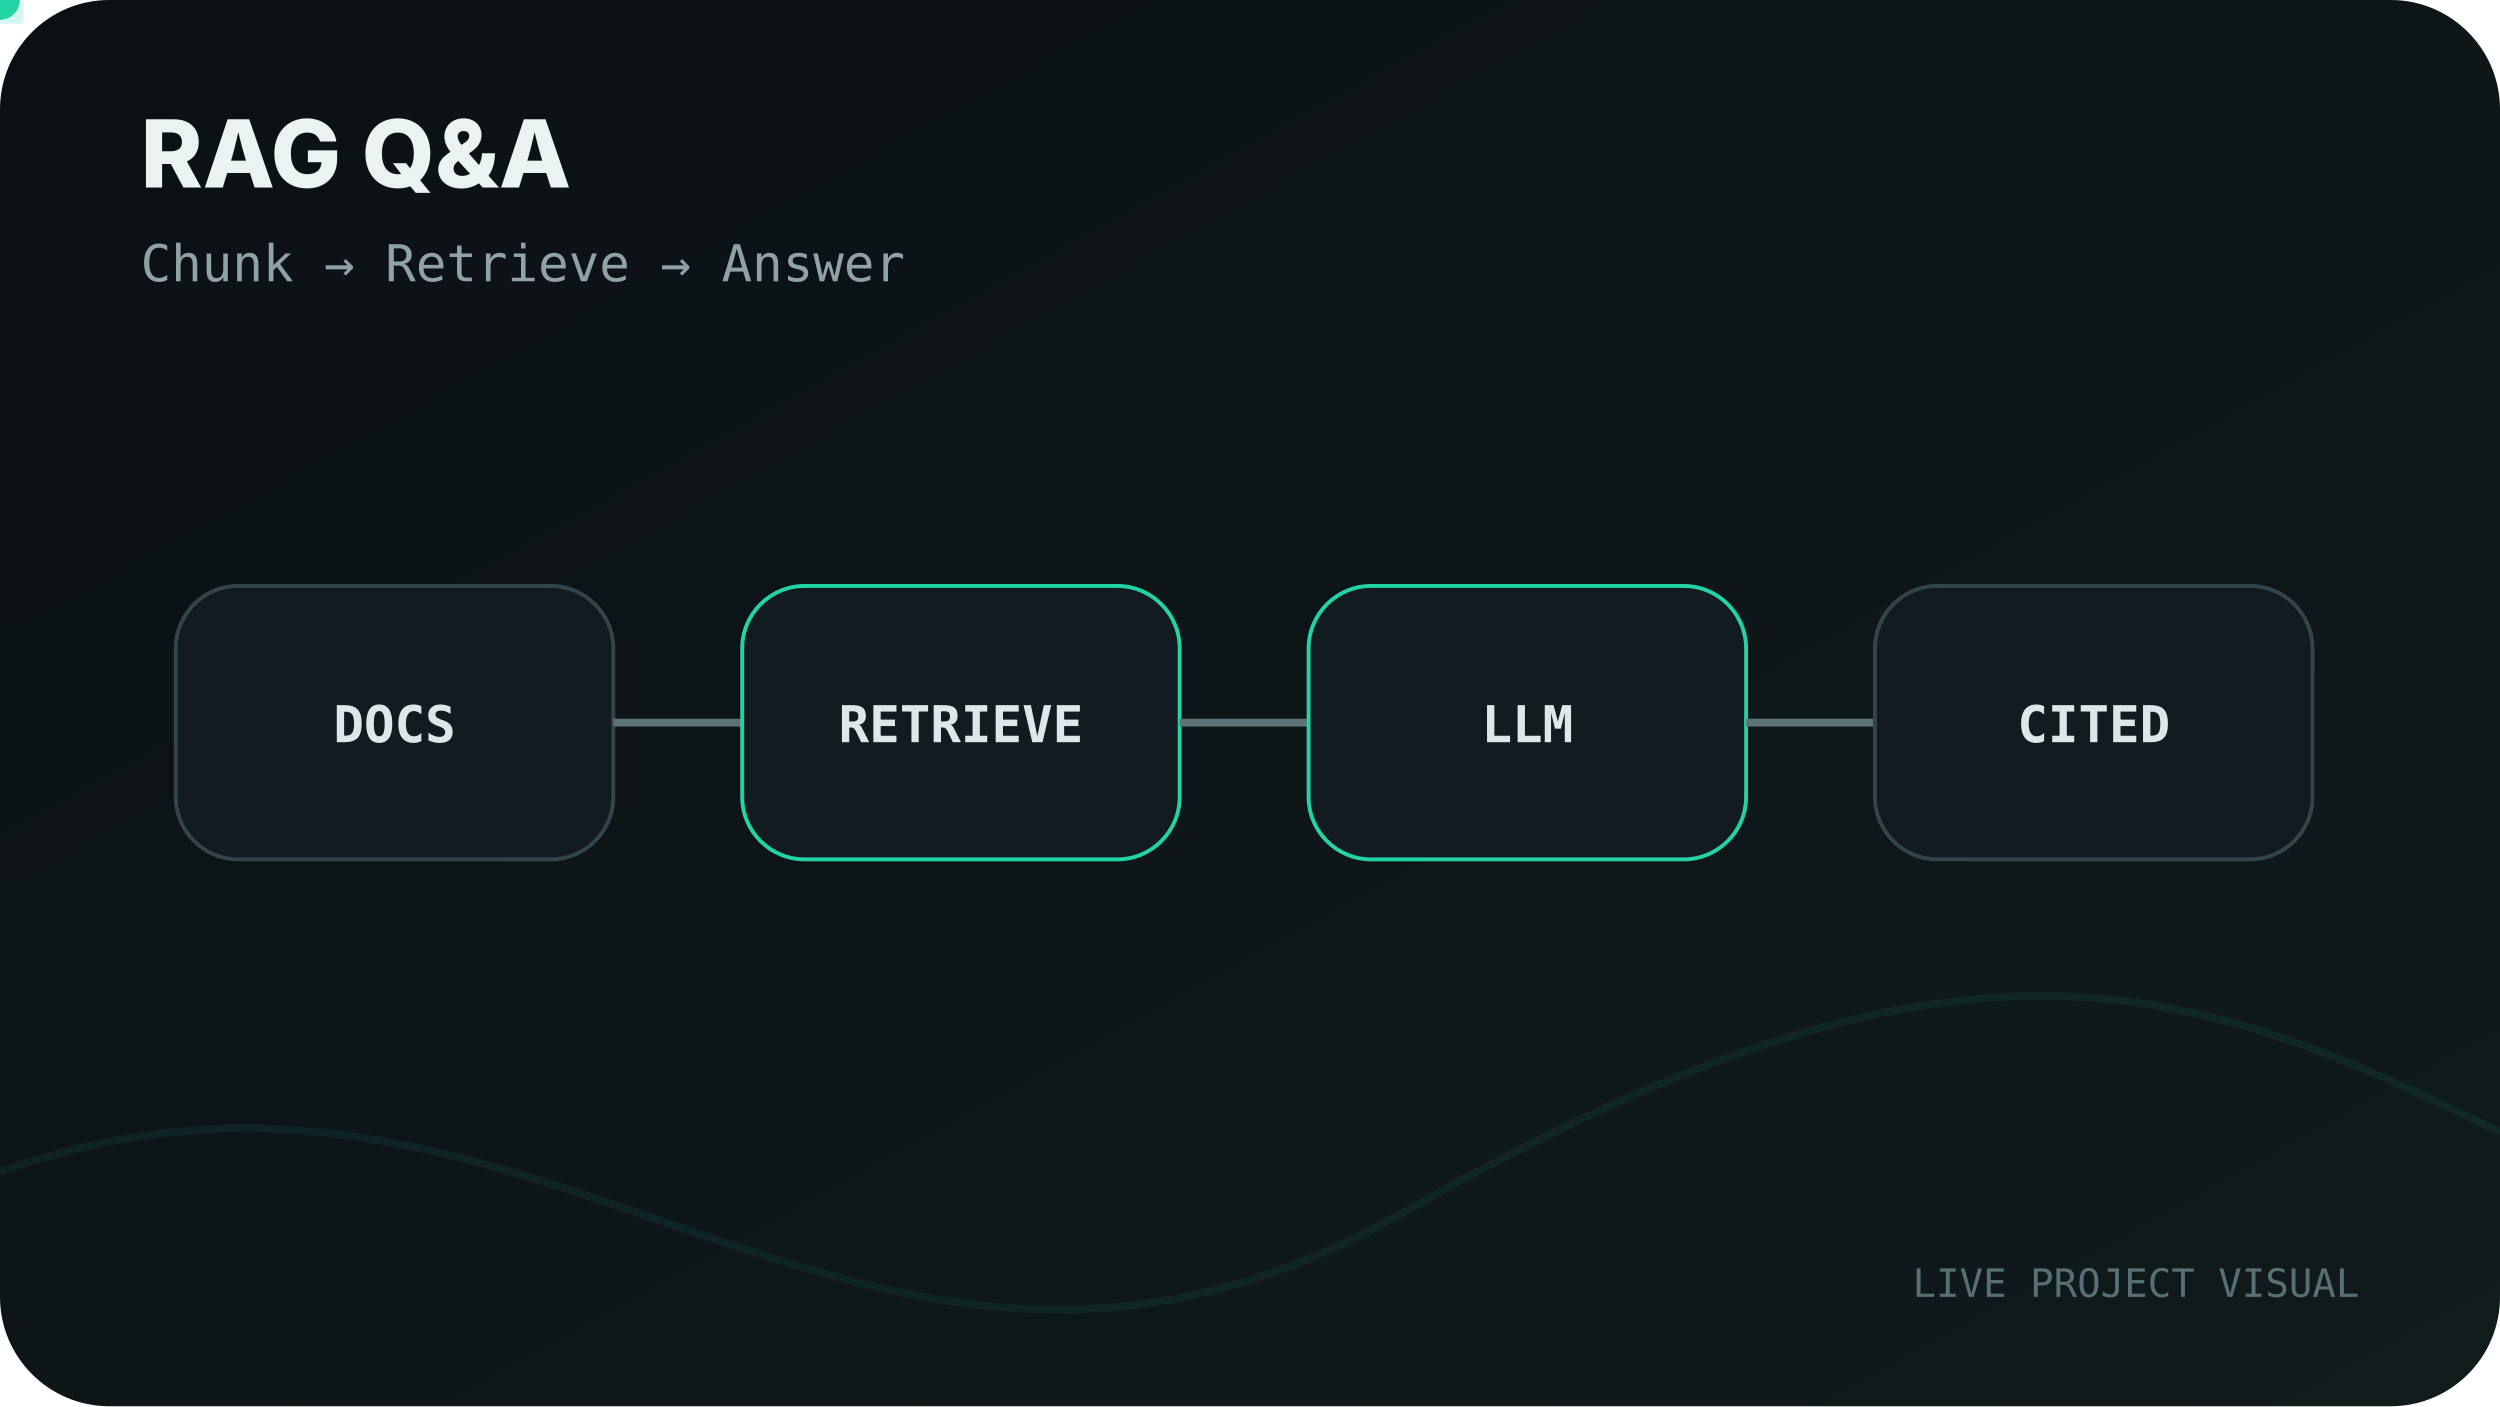
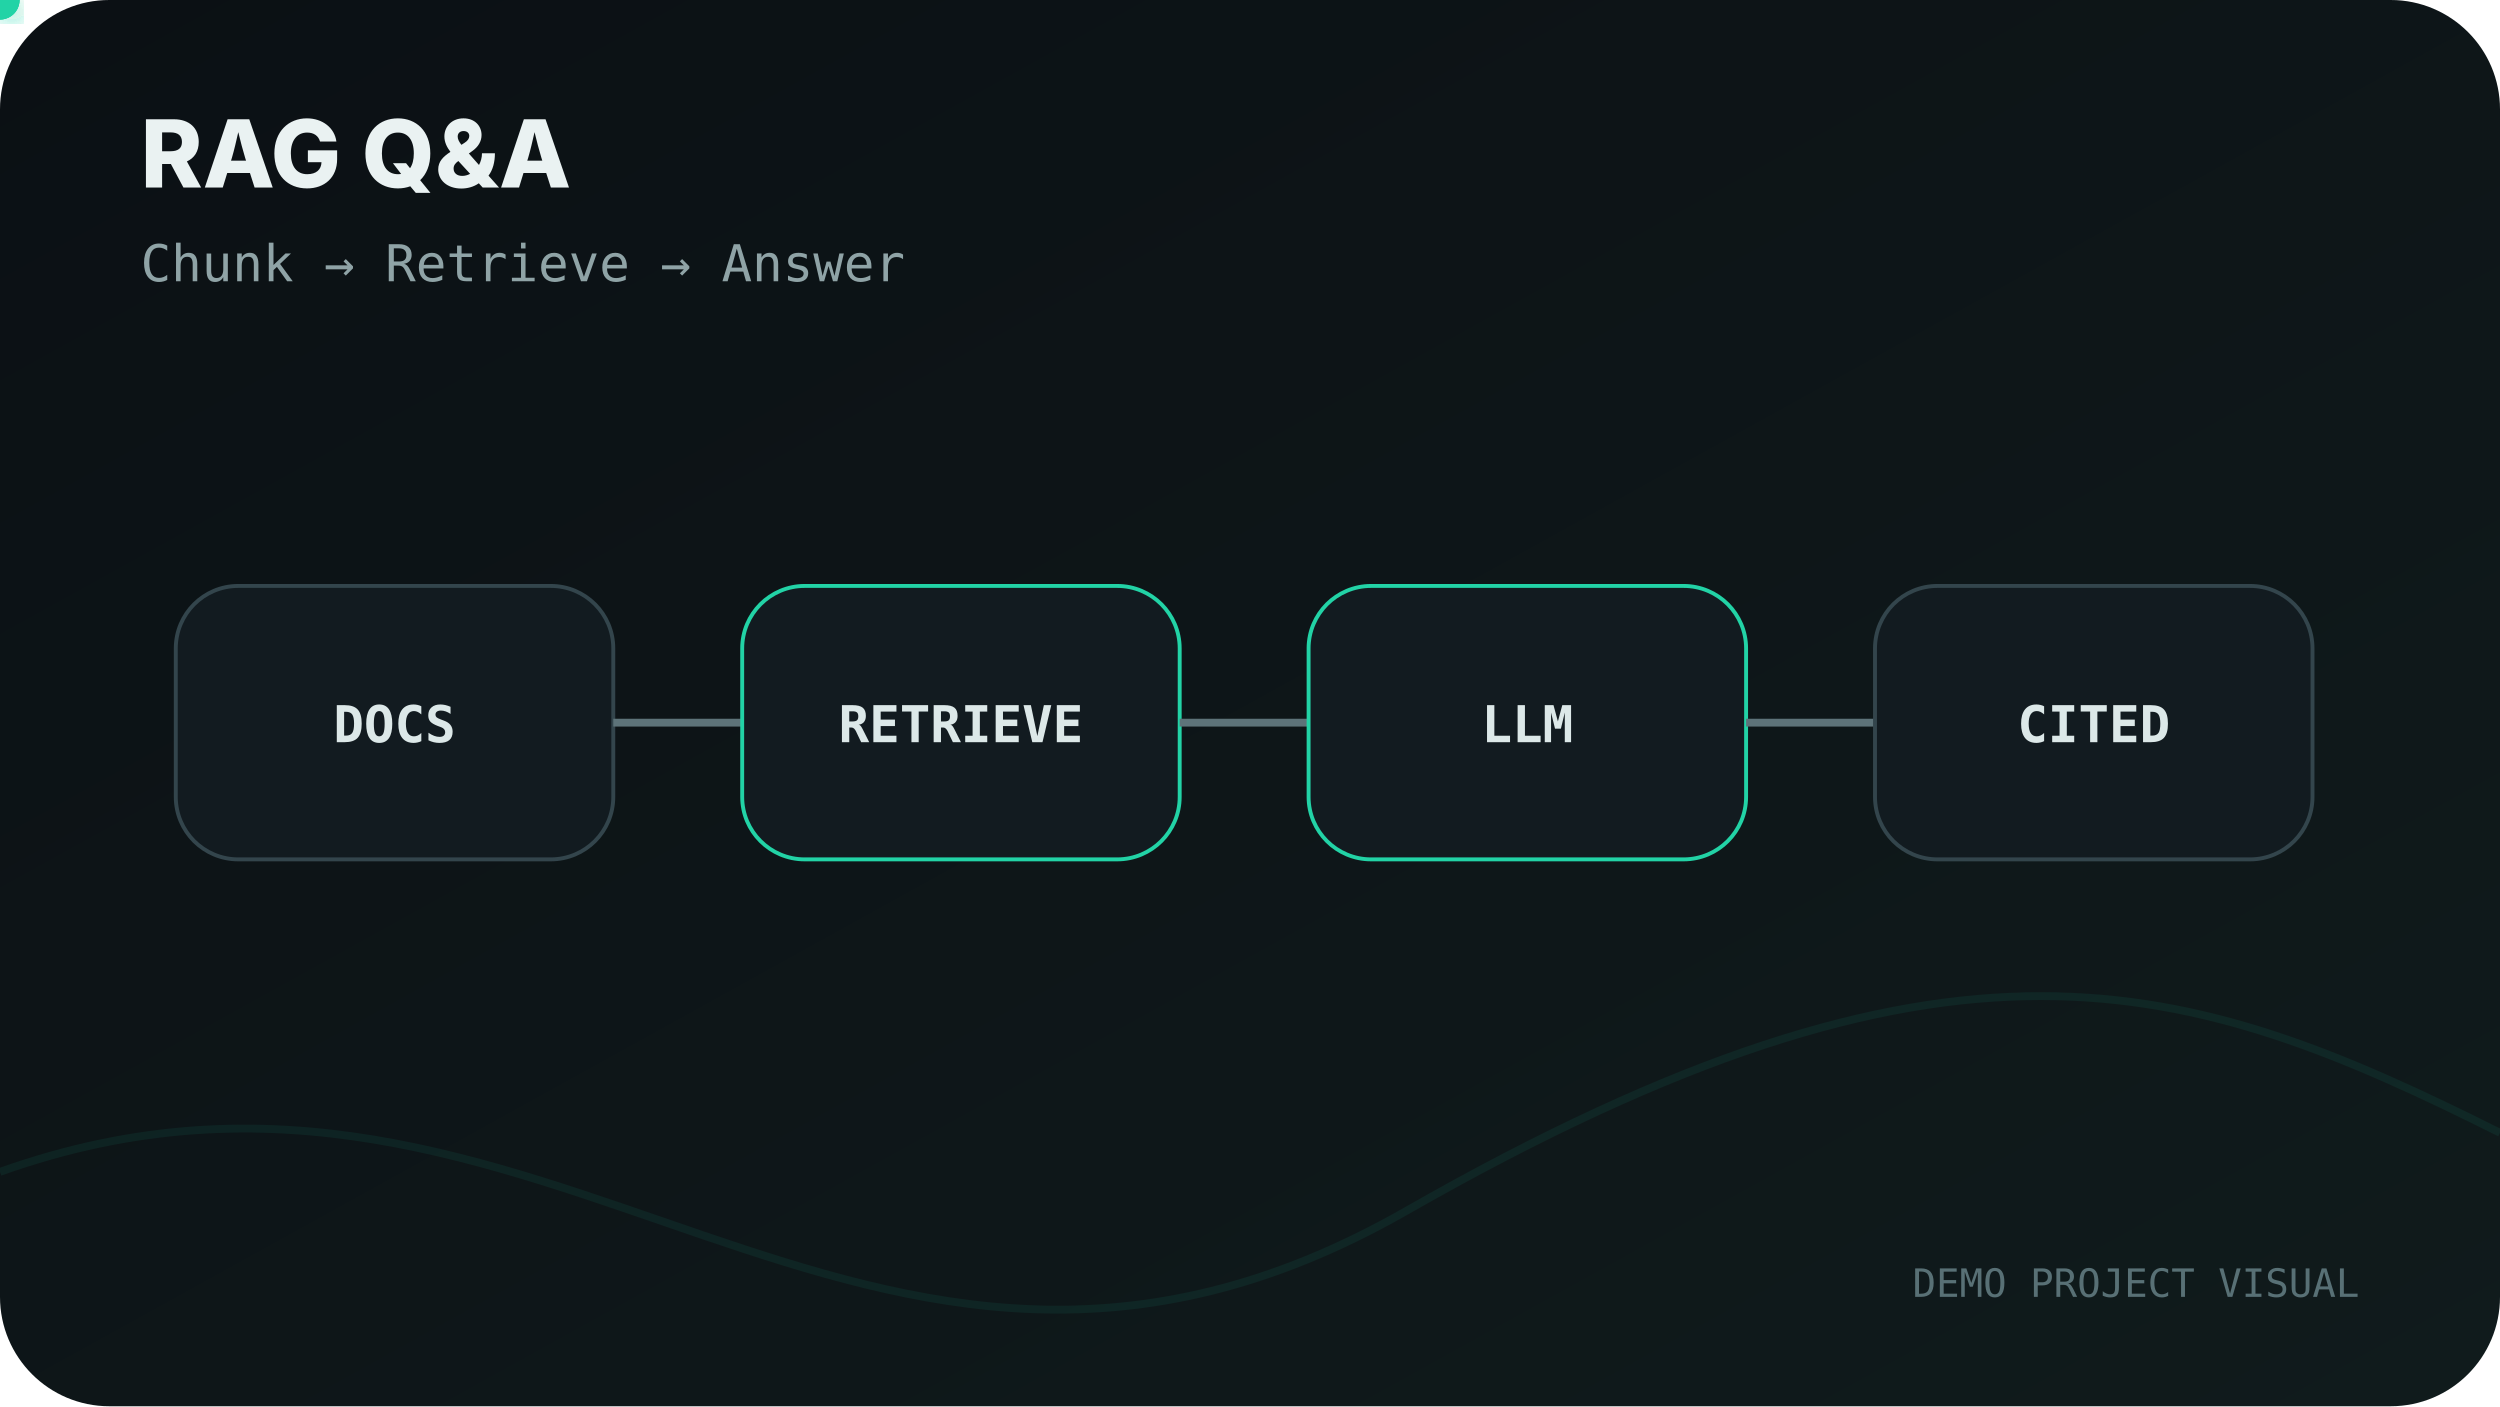
<svg xmlns="http://www.w3.org/2000/svg" viewBox="0 0 640 360">
  <style>@media(prefers-reduced-motion:reduce){*{animation:none!important}}.pulse{animation:pulse 1.8s ease-in-out infinite}.dash{stroke-dasharray:8 8;animation:dash 1.2s linear infinite}.float{animation:float 2.8s ease-in-out infinite}@keyframes pulse{50%{opacity:.35}}@keyframes dash{to{stroke-dashoffset:-32}}@keyframes float{50%{transform:translateY(-7px)}}</style>
  <defs>
    <linearGradient id="g" x1="0" y1="0" x2="1" y2="1">
      <stop stop-color="#0b1014" />
      <stop offset="1" stop-color="#101b1c" />
    </linearGradient>
    <filter id="glow">
      <feGaussianBlur stdDeviation="4" result="b" />
      <feMerge>
        <feMergeNode in="b" />
        <feMergeNode in="SourceGraphic" />
      </feMerge>
    </filter>
  </defs>
  <rect width="640" height="360" rx="28" fill="url(#g)" />
  <path d="M0 300 C140 250 220 390 360 310 S560 250 640 290" fill="none" stroke="#22d3a6" stroke-opacity=".08" stroke-width="2" />
  <text x="36" y="48" fill="#eaf2f2" font-family="Inter,Arial" font-size="24" font-weight="800">RAG Q&amp;A</text>
  <text x="36" y="72" fill="#8fa3a6" font-family="monospace" font-size="13">Chunk → Retrieve → Answer</text>
  <rect x="45" y="150" width="112" height="70" rx="16" fill="#121b20" stroke="#33454c" />
  <text x="101" y="190" text-anchor="middle" fill="#dce8e8" font-family="monospace" font-size="13" font-weight="700">DOCS</text>
  <path id="p0" d="M157 185 H190" stroke="#5d7379" stroke-width="2" />
  <circle r="5" fill="#22d3a6" filter="url(#glow)">
    <animateMotion dur="1.7s" begin="0.0s" repeatCount="indefinite">
      <mpath href="#p0" />
    </animateMotion>
  </circle>
  <rect x="190" y="150" width="112" height="70" rx="16" fill="#121b20" stroke="#22d3a6" />
  <text x="246" y="190" text-anchor="middle" fill="#dce8e8" font-family="monospace" font-size="13" font-weight="700">RETRIEVE</text>
  <path id="p1" d="M302 185 H335" stroke="#5d7379" stroke-width="2" />
  <circle r="5" fill="#22d3a6" filter="url(#glow)">
    <animateMotion dur="1.7s" begin="0.25s" repeatCount="indefinite">
      <mpath href="#p1" />
    </animateMotion>
  </circle>
  <rect x="335" y="150" width="112" height="70" rx="16" fill="#121b20" stroke="#22d3a6" />
  <text x="391" y="190" text-anchor="middle" fill="#dce8e8" font-family="monospace" font-size="13" font-weight="700">LLM</text>
  <path id="p2" d="M447 185 H480" stroke="#5d7379" stroke-width="2" />
  <circle r="5" fill="#22d3a6" filter="url(#glow)">
    <animateMotion dur="1.7s" begin="0.5s" repeatCount="indefinite">
      <mpath href="#p2" />
    </animateMotion>
  </circle>
  <rect x="480" y="150" width="112" height="70" rx="16" fill="#121b20" stroke="#33454c" />
  <text x="536" y="190" text-anchor="middle" fill="#dce8e8" font-family="monospace" font-size="13" font-weight="700">CITED</text>
-   <text x="604" y="332" text-anchor="end" fill="#587075" font-family="monospace" font-size="10">LIVE PROJECT VISUAL</text>
+   <text x="604" y="332" text-anchor="end" fill="#587075" font-family="monospace" font-size="10">DEMO PROJECT VISUAL</text>
</svg>
